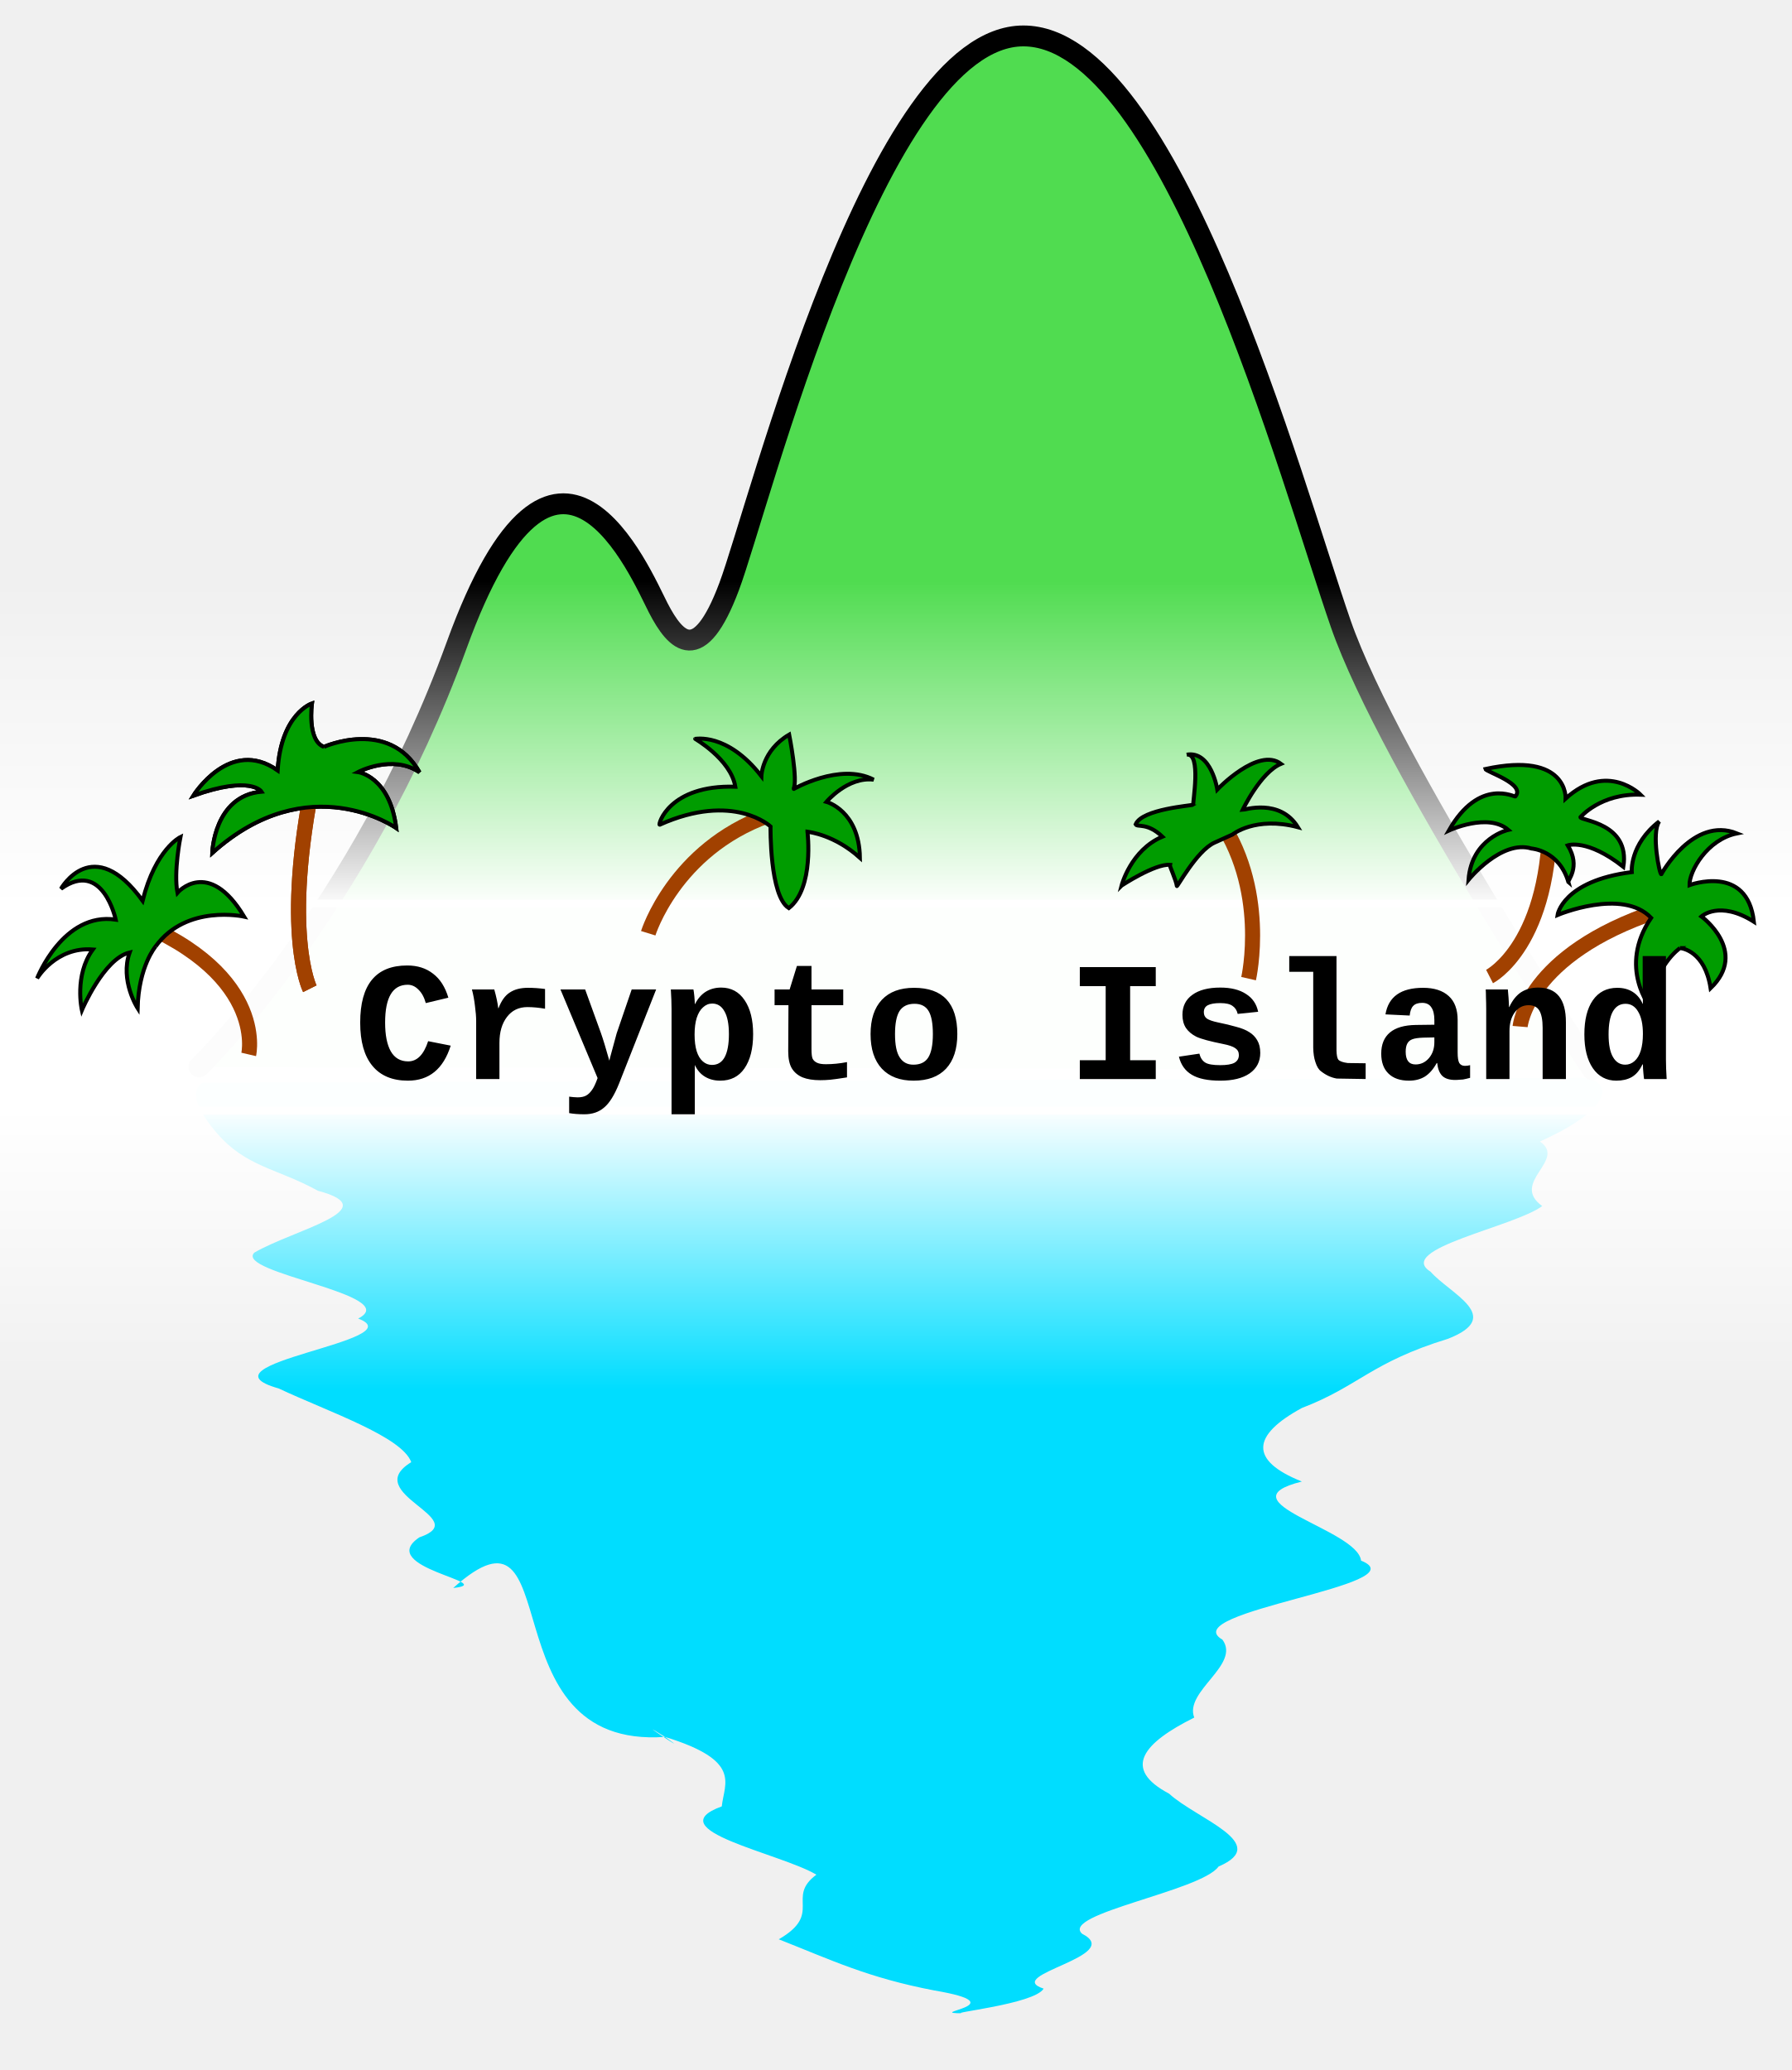
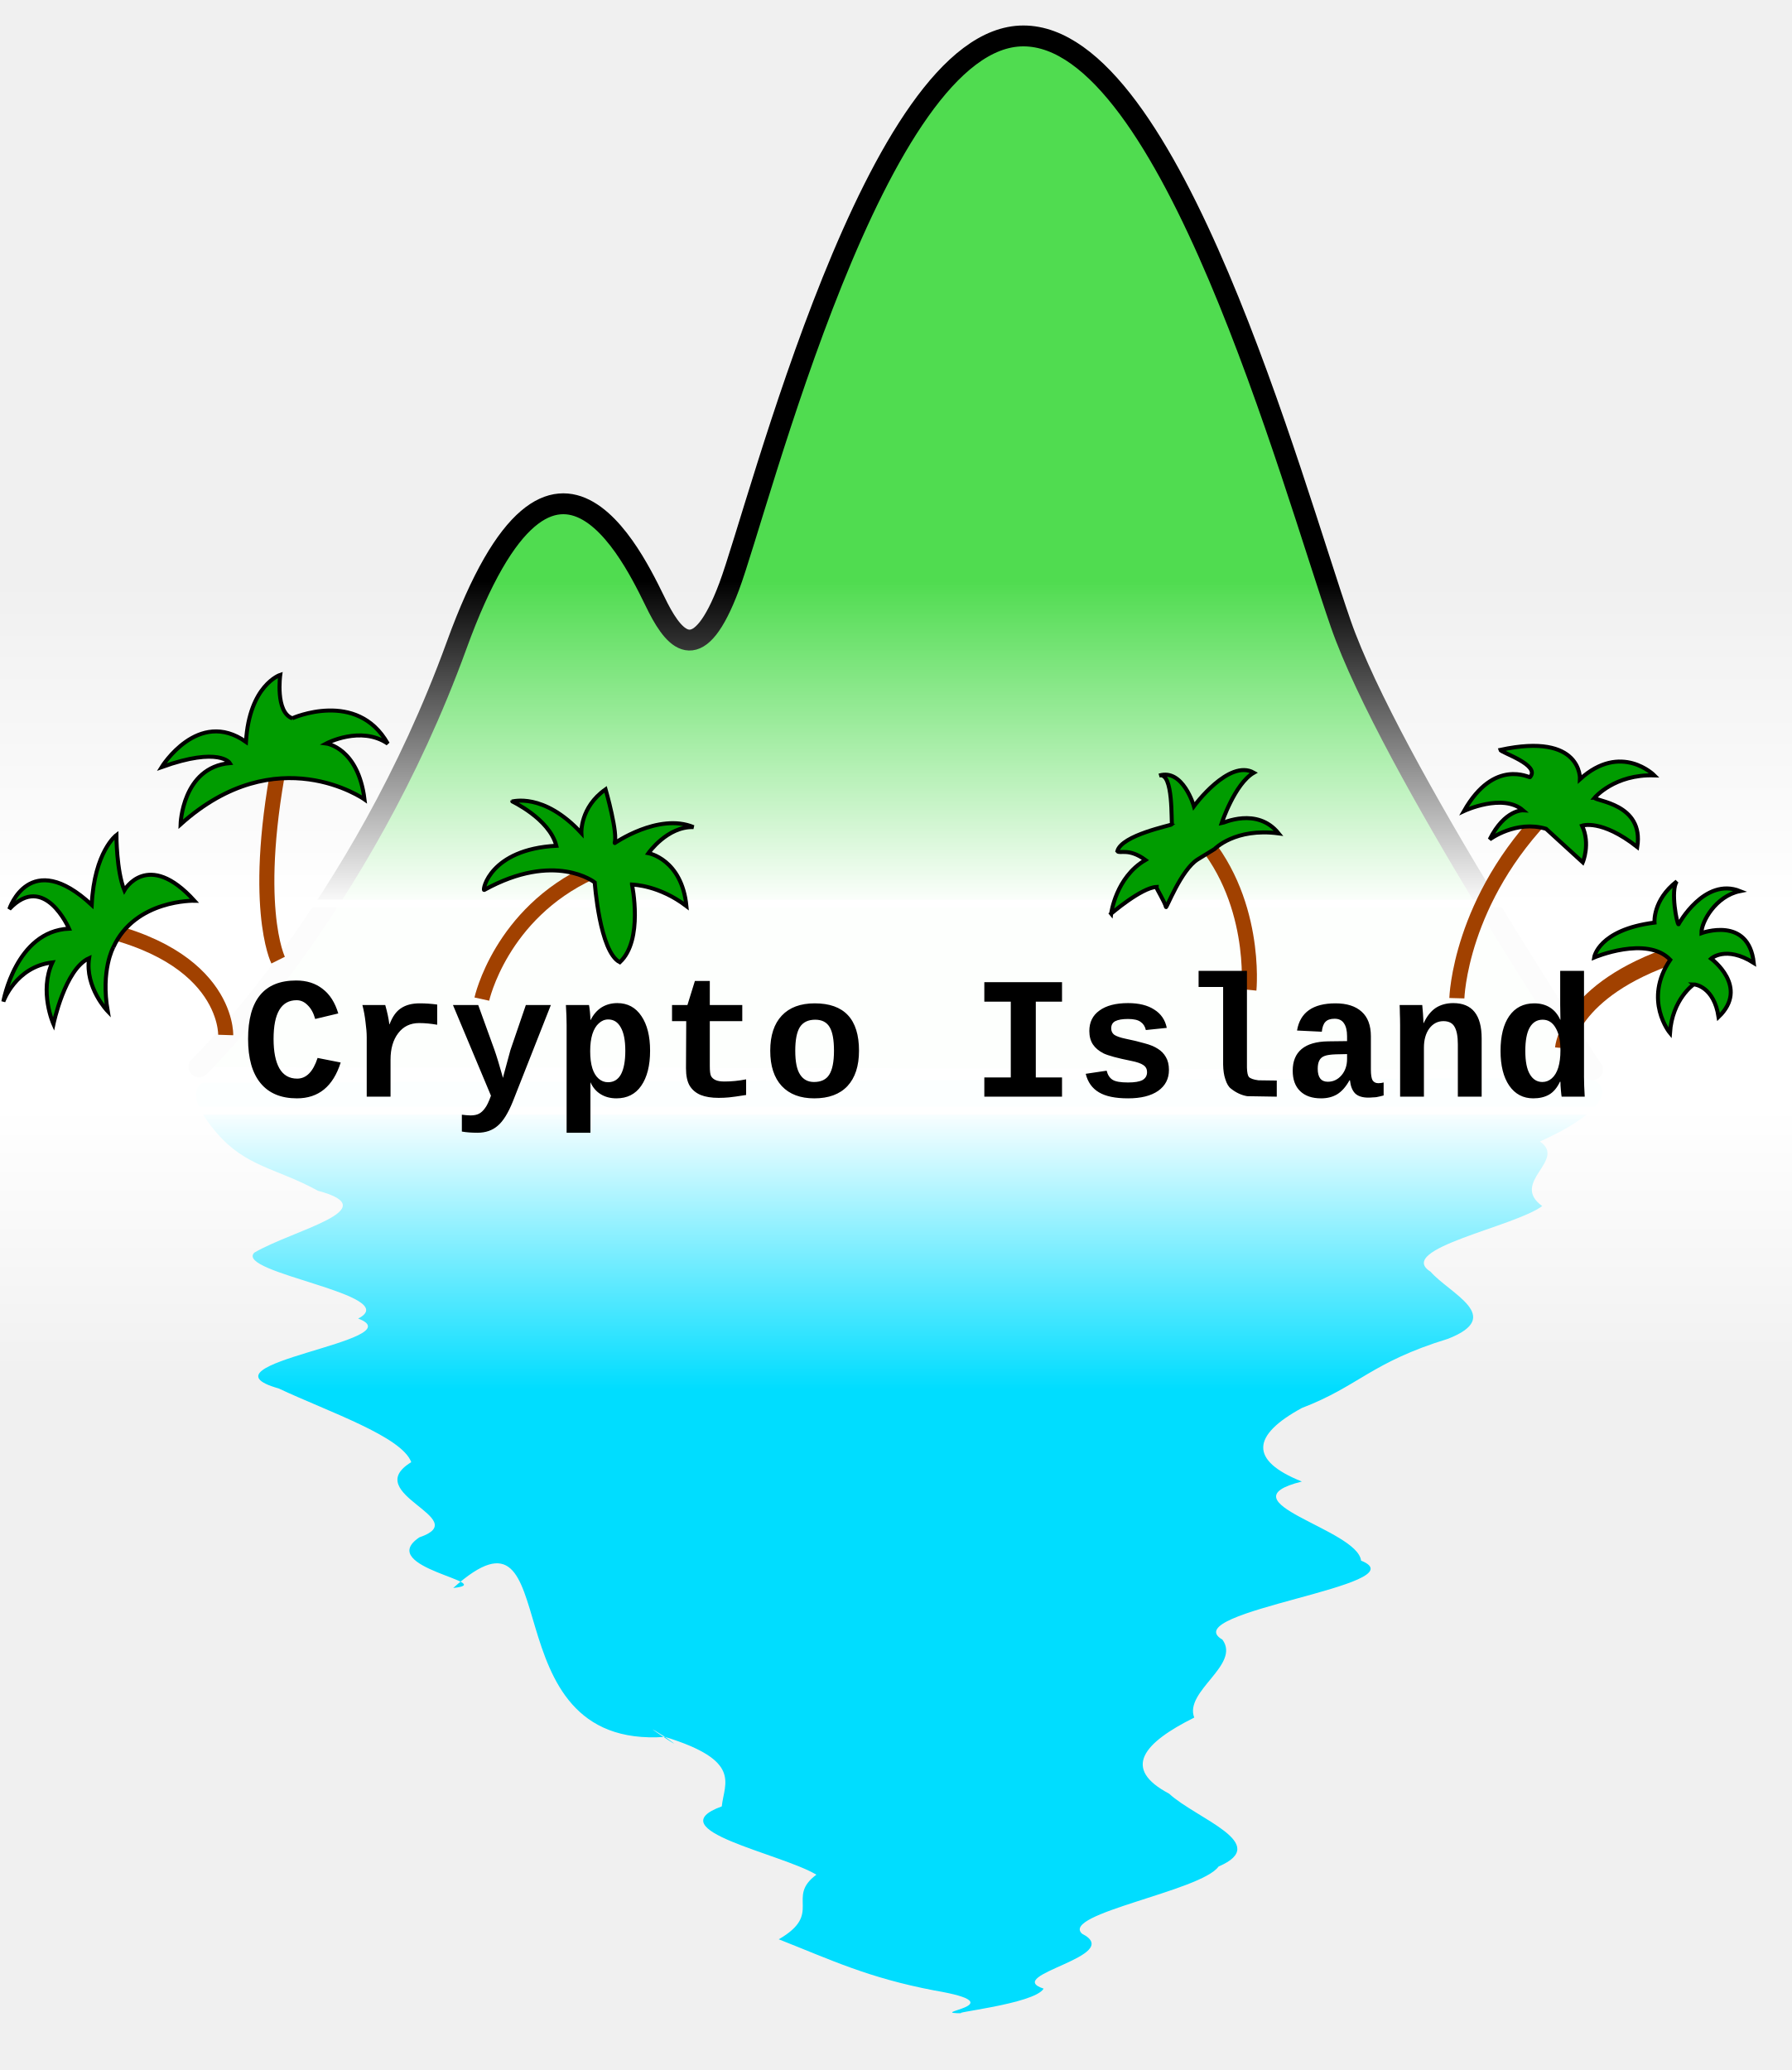
<svg xmlns="http://www.w3.org/2000/svg" xmlns:xlink="http://www.w3.org/1999/xlink" id="svg3722" version="1.1" viewBox="0 0 119.062 137.583" height="520" width="100%" style="enable-background:new">
  <defs id="defs3716">
    <linearGradient id="linearGradient4980">
      <stop style="stop-color:#ffffff;stop-opacity:1;" offset="0" id="stop4976" />
      <stop style="stop-color:#ffffff;stop-opacity:0;" offset="1" id="stop4978" />
    </linearGradient>
    <linearGradient id="linearGradient4829">
      <stop style="stop-color:#ffffff;stop-opacity:1" offset="0" id="stop4821" />
      <stop style="stop-color:#ffffff;stop-opacity:0" offset="1" id="stop4827" />
    </linearGradient>
    <linearGradient id="linearGradient4695">
      <stop id="stop4689" offset="0" style="stop-color:#ffffff;stop-opacity:1" />
      <stop style="stop-color:#ffffff;stop-opacity:0.959" offset="0.25" id="stop4691" />
      <stop id="stop4697" offset="0.405" style="stop-color:#ffffff;stop-opacity:0.19" />
      <stop id="stop4693" offset="1" style="stop-color:#ffffff;stop-opacity:0" />
    </linearGradient>
    <linearGradient id="linearGradient4683">
      <stop style="stop-color:#ffffff;stop-opacity:1" offset="0" id="stop4679" />
      <stop id="stop4685" offset="0.15" style="stop-color:#ffffff;stop-opacity:0.959" />
      <stop style="stop-color:#ffffff;stop-opacity:0" offset="1" id="stop4681" />
    </linearGradient>
    <linearGradient id="linearGradient1589">
      <stop id="stop1585" offset="0" style="stop-color:#ffffff;stop-opacity:1" />
      <stop id="stop1587" offset="1" style="stop-color:#ffffff;stop-opacity:0" />
    </linearGradient>
    <linearGradient id="linearGradient911-7">
      <stop style="stop-color:#00ddff;stop-opacity:1" offset="0" id="stop907" />
      <stop style="stop-color:#00ddff;stop-opacity:0" offset="1" id="stop909" />
    </linearGradient>
    <linearGradient id="linearGradient966">
      <stop id="stop962" offset="0" style="stop-color:#009cff;stop-opacity:1" />
      <stop id="stop964" offset="1" style="stop-color:#009cff;stop-opacity:0" />
    </linearGradient>
    <linearGradient xlink:href="#linearGradient966" id="linearGradient960" x1="105.332" y1="167.657" x2="105.051" y2="115.799" gradientUnits="userSpaceOnUse" />
    <linearGradient xlink:href="#linearGradient966" id="linearGradient986" gradientUnits="userSpaceOnUse" x1="104.963" y1="31.079" x2="105.477" y2="78.038" gradientTransform="matrix(1.366772,0,0,-1,-39.72688,196.1525)" />
    <linearGradient xlink:href="#linearGradient966" id="linearGradient1799" gradientUnits="userSpaceOnUse" gradientTransform="matrix(1.640726,0,0,-1.393421,-68.16271,217.8736)" x1="108.265" y1="31" x2="108.265" y2="77.233" />
    <linearGradient xlink:href="#linearGradient911-7" id="linearGradient913" gradientUnits="userSpaceOnUse" gradientTransform="matrix(1.503783,0,0,-1.283856,-53.55037,195.9426)" x1="106.339" y1="31.412" x2="106.339" y2="78.101" />
    <linearGradient xlink:href="#linearGradient1589" id="linearGradient1577" gradientUnits="userSpaceOnUse" x1="107.258" y1="91.838" x2="107.258" y2="107.553" gradientTransform="translate(0,-185.0388)" />
    <linearGradient xlink:href="#linearGradient1589" id="linearGradient1573" x1="106.883" y1="106.805" x2="107.07" y2="91.65" gradientUnits="userSpaceOnUse" gradientTransform="translate(6.024639,-189.1393)" />
    <linearGradient xlink:href="#linearGradient1589" id="linearGradient1695" gradientUnits="userSpaceOnUse" gradientTransform="matrix(1.048428,0,0,4.701912,-48.70342,-563.6266)" x1="106.883" y1="105.53" x2="106.883" y2="103.842" />
    <linearGradient xlink:href="#linearGradient4683" id="linearGradient1726" gradientUnits="userSpaceOnUse" gradientTransform="matrix(1.048429,0,0,4.604902,-48.70342,-425.1219)" x1="106.883" y1="106.389" x2="106.883" y2="94.898" />
    <linearGradient xlink:href="#linearGradient4695" id="linearGradient4687" gradientUnits="userSpaceOnUse" gradientTransform="matrix(1.048429,0,0,4.604902,-48.70342,-425.1219)" x1="106.883" y1="106.389" x2="106.883" y2="94.898" />
    <linearGradient xlink:href="#linearGradient4829" id="linearGradient4833" x1="62.177" y1="52.882" x2="62.177" y2="37.007" gradientUnits="userSpaceOnUse" />
    <radialGradient xlink:href="#linearGradient4829" id="radialGradient4972" cx="59.531" cy="52.282" fx="59.531" fy="52.282" r="59.531" gradientTransform="matrix(1.413333,6.4270074e-8,-3.5065601e-8,0.7711113,-22.62187,12.16888)" gradientUnits="userSpaceOnUse" />
    <radialGradient xlink:href="#linearGradient4980" id="radialGradient4984" cx="59.531" cy="84.027" fx="59.531" fy="84.027" r="51.594" gradientTransform="matrix(1.985897,1.6038333e-7,-4.2761978e-8,0.529487,-57.23649,22.21434)" gradientUnits="userSpaceOnUse" />
    <linearGradient xlink:href="#linearGradient4980" id="linearGradient5545" x1="34.018" y1="140.518" x2="178.405" y2="140.518" gradientUnits="userSpaceOnUse" gradientTransform="matrix(0.1502618,0,0,3.7093,-65.43658,-458.7228)" />
    <linearGradient xlink:href="#linearGradient4980" id="linearGradient5545-5" x1="34.018" y1="140.518" x2="178.405" y2="140.518" gradientUnits="userSpaceOnUse" gradientTransform="matrix(0.1301047,0,0,3.709299,69.12828,-458.7228)" />
  </defs>
  <g id="layer3" style="display:inline;opacity:1" transform="translate(-46.64083,-23.85)">
    <path id="path4703" d="m 60.128,95.818 c 0,0 -1.493,0.529 0.928,3.346 1.942,2.259 4.001,2.335 6.719,3.832 4.617,1.228 -1.661,2.6 -4.234,4.111 -1.337,1.352 9.978,2.814 6.901,4.381 3.882,1.458 -11.093,3.008 -5.282,4.645 3.31,1.556 8.186,3.19 8.812,4.9 -3.454,2.108 4.218,3.746 0.539,4.997 -3.006,2.02 5.383,3.028 2.25,3.366 7.813,-7.008 2.053,10.752 14.073,9.897 4.517,1.47 -2.209,-1.79 0,0 2.211,1.559 -2.639,-1.662 0,0 5.143,1.582 3.938,3.059 3.774,4.619 -4.31,1.571 3.869,3.103 6.289,4.539 -2.059,1.522 0.478,2.57 -2.501,4.295 3.516,1.387 5.913,2.552 10.336,3.4 5.688,0.964 -0.888,1.517 1.919,1.517 -1.256,0 4.742,-0.596 5.346,-1.638 -2.785,-0.91 5.471,-2.16 2.555,-3.65 -1.462,-1.322 7.919,-2.834 9.071,-4.466 3.567,-1.529 -1.462,-3.163 -3.29,-4.845 -3.139,-1.656 -1.731,-3.36 1.675,-5.055 -0.688,-1.755 3.101,-3.501 1.873,-5.179 -3.225,-1.863 13.232,-3.641 9.212,-5.253 -0.231,-2.095 -9.342,-3.907 -3.934,-5.257 -3.514,-1.403 -3.331,-3.075 7.5e-4,-4.888 3.819,-1.464 4.571,-3.019 9.717,-4.601 3.783,-1.482 0.122,-2.986 -1.163,-4.457 -2.4,-1.508 5.568,-2.982 7.418,-4.363 -2.173,-1.583 1.66,-3.043 -0.15,-4.291 5.651,-2.559 4.381,-4.224 2.75,-4.224" style="display:inline;opacity:1;fill:#00ddff;fill-opacity:1;stroke:none;stroke-width:1.34;stroke-linecap:round;stroke-linejoin:miter;stroke-miterlimit:4;stroke-dasharray:none;stroke-dashoffset:0;stroke-opacity:1" />
    <path id="path4705" d="m 59.87,94.758 c 0,0 10.716,-10.387 17.122,-28.033 6.608,-18.205 12.221,-4.741 13.398,-2.465 1.177,2.276 2.716,3.888 4.707,-1.422 1.992,-5.31 9.777,-36.6 19.553,-36.6 9.777,0 17.833,29.678 21.092,39.065 3.259,9.387 16.732,29.648 16.732,29.648" style="display:inline;opacity:1;fill:#50dc50;fill-opacity:1;stroke:#000000;stroke-width:1.387;stroke-linecap:round;stroke-linejoin:miter;stroke-miterlimit:4;stroke-dasharray:none;stroke-dashoffset:0;stroke-opacity:1;enable-background:new" />
  </g>
  <g id="layer2" style="display:inline">
    <rect style="fill:url(#linearGradient5545);fill-opacity:1;stroke-width:0.747;stroke-linecap:round;stroke-miterlimit:4;stroke-dasharray:none;stroke-dashoffset:0" id="rect5537" width="21.696" height="415" x="-60.325" y="-145" transform="rotate(-90)" />
    <rect style="fill:#ffffff;fill-opacity:0.988;stroke-width:2.169;stroke-linecap:round;stroke-miterlimit:4;stroke-dasharray:none;stroke-dashoffset:0" id="rect5640" width="415" height="14.288" x="-145" y="59.796" />
  </g>
  <g id="layer4" style="display:inline">
    <rect style="display:inline;fill:url(#linearGradient5545-5);fill-opacity:1;stroke-width:0.695;stroke-linecap:round;stroke-miterlimit:4;stroke-dasharray:none;stroke-dashoffset:0;enable-background:new" id="rect5537-9" width="18.785" height="415" x="73.554" y="-145" transform="matrix(0,1,1,0,0,0)" />
  </g>
  <g id="layer5" style="display:inline;opacity:1" transform="translate(-46.64083,-23.85)">
    <g id="g4657" transform="translate(0.5291648)">
-       <path id="path4653" d="m 62.64,93.932 c 0,0 1.323,-5.689 -8.599,-9.26" style="display:inline;fill:none;stroke:#a14100;stroke-width:1;stroke-linecap:butt;stroke-linejoin:miter;stroke-miterlimit:4;stroke-dasharray:none;stroke-opacity:1;enable-background:new" />
-       <path id="path4657" d="m 89.191,85.878 c 0,0 1.72,-5.556 7.938,-7.805" style="display:inline;fill:none;stroke:#a14100;stroke-width:1;stroke-linecap:butt;stroke-linejoin:miter;stroke-miterlimit:4;stroke-dasharray:none;stroke-opacity:1;enable-background:new" />
-       <path id="path4661" d="m 145.104,88.755 c 0,0 4.14,-2.118 4.007,-11.114" style="display:inline;fill:none;stroke:#a14100;stroke-width:1;stroke-linecap:butt;stroke-linejoin:miter;stroke-miterlimit:4;stroke-dasharray:none;stroke-opacity:1;enable-background:new" />
-       <path id="path4663" d="m 147.135,92.08 c 0,0 0.397,-4.763 9.128,-7.673" style="display:inline;fill:none;stroke:#a14100;stroke-width:1;stroke-linecap:butt;stroke-linejoin:miter;stroke-miterlimit:4;stroke-dasharray:none;stroke-opacity:1;enable-background:new" />
-       <path id="path4659" d="m 129.09,88.895 c 0,0 1.389,-6.052 -2.183,-10.914" style="display:inline;fill:none;stroke:#a14100;stroke-width:1;stroke-linecap:butt;stroke-linejoin:miter;stroke-miterlimit:4;stroke-dasharray:none;stroke-opacity:1;enable-background:new" />
-       <path id="path4675" d="m 56.448,86.76 c 0,0 -1.124,1.323 -1.191,4.101 0,0 -1.191,-1.852 -0.529,-3.704 -1.72,0.397 -3.175,3.836 -3.175,3.836 0,0 -0.529,-2.315 0.728,-4.035 -2.447,-0.198 -3.704,1.918 -3.704,1.918 0,0 1.72,-4.432 5.226,-3.903 0,0 -0.86,-4.035 -3.638,-2.051 0,0 2.117,-3.77 5.424,0.794 0.86,-3.44 2.514,-4.233 2.514,-4.233 0,0 -0.463,2.315 -0.198,3.704 0,0 2.051,-2.381 4.432,1.587 0,0 -3.836,-0.86 -5.887,1.984" style="display:inline;opacity:1;fill:#009c00;fill-opacity:1;stroke:#000000;stroke-width:0.265px;stroke-linecap:butt;stroke-linejoin:miter;stroke-opacity:1" />
-       <g transform="translate(2.870569,2.116667)" id="g1555">
-         <path transform="translate(2.7083334e-7,1.1458333e-6)" style="display:inline;fill:none;stroke:#a14100;stroke-width:1;stroke-linecap:butt;stroke-linejoin:miter;stroke-miterlimit:4;stroke-dasharray:none;stroke-opacity:1" d="m 63.831,87.45 c 0,0 -1.852,-3.704 0.265,-14.023" id="path4655" />
-         <path style="display:inline;opacity:1;vector-effect:none;fill:#009c00;fill-opacity:1;stroke:#000000;stroke-width:0.265px;stroke-linecap:butt;stroke-linejoin:miter;stroke-miterlimit:4;stroke-dasharray:none;stroke-dashoffset:0;stroke-opacity:1" d="M 64.77,71.375 C 63.629,70.96 63.972,68.488 63.972,68.488 c 0,0 -2.053,0.677 -2.278,4.454 -3.183,-2.251 -5.603,1.675 -5.603,1.675 3.845,-1.377 4.531,-0.265 4.531,-0.265 -3.168,0.284 -3.275,4.073 -3.275,4.073 6.411,-5.763 12.225,-1.658 12.225,-1.658 -0.425,-3.437 -2.54,-3.717 -2.54,-3.717 0,0 2.286,-1.214 4.086,0.01 -2.038,-3.621 -6.349,-1.686 -6.349,-1.686 z" id="path900" />
+       <g id="g1196" transform="rotate(-11.22476,55.30907,101.0638)">
+         <path style="display:inline;fill:none;stroke:#a14100;stroke-width:1;stroke-linecap:butt;stroke-linejoin:miter;stroke-miterlimit:4;stroke-dasharray:none;stroke-opacity:1;enable-background:new" d="m 62.64,93.932 c 0,0 1.323,-5.689 -8.599,-9.26" id="path4653" />
+         <path style="display:inline;opacity:1;fill:#009c00;fill-opacity:1;stroke:#000000;stroke-width:0.265px;stroke-linecap:butt;stroke-linejoin:miter;stroke-opacity:1" d="m 56.448,86.76 c 0,0 -1.124,1.323 -1.191,4.101 0,0 -1.191,-1.852 -0.529,-3.704 -1.72,0.397 -3.175,3.836 -3.175,3.836 0,0 -0.529,-2.315 0.728,-4.035 -2.447,-0.198 -3.704,1.918 -3.704,1.918 0,0 1.72,-4.432 5.226,-3.903 0,0 -0.86,-4.035 -3.638,-2.051 0,0 2.117,-3.77 5.424,0.794 0.86,-3.44 2.514,-4.233 2.514,-4.233 0,0 -0.463,2.315 -0.198,3.704 0,0 2.051,-2.381 4.432,1.587 0,0 -3.836,-0.86 -5.887,1.984" id="path4675" />
      </g>
-       <path id="path930" d="m 99.774,79.131 c 0.14,0.023 1.801,0.21 3.485,1.731 -0.047,-3.134 -2.222,-3.718 -2.222,-3.718 0,0 1.403,-1.684 3.134,-1.473 -2.245,-1.169 -5.379,0.655 -5.332,0.631 0.327,-0.538 -0.281,-3.625 -0.281,-3.625 -1.801,1.052 -1.847,2.76 -1.847,2.76 -2.292,-2.947 -4.42,-2.456 -4.397,-2.479 -0.094,-0.047 2.362,1.333 2.666,3.181 -4.42,-0.14 -5.145,2.526 -5.028,2.526 4.911,-2.198 7.367,0.117 7.367,0.117 0,0 -0.07,4.63 1.216,5.426 1.707,-1.333 1.239,-5.075 1.239,-5.075 z" style="opacity:1;vector-effect:none;fill:#009c00;fill-opacity:1;stroke:#000000;stroke-width:0.265px;stroke-linecap:butt;stroke-linejoin:miter;stroke-miterlimit:4;stroke-dasharray:none;stroke-dashoffset:0;stroke-opacity:1" />
-       <path id="path942" d="m 120.649,82.71 c 0,0 2.198,-1.45 3.204,-1.38 -0.023,0.07 0.421,1.029 0.468,1.403 -0.023,0.187 1.31,-2.339 2.502,-2.876 l 1.193,-0.538 c 0,0 1.52,-1.239 4.35,-0.491 -1.193,-1.941 -3.578,-1.146 -3.672,-1.146 0,0 1.193,-2.502 2.549,-3.064 -1.52,-1.146 -4.233,1.707 -4.233,1.707 0,0 -0.398,-2.596 -2.035,-2.315 1.006,-0.164 0.374,3.274 0.444,3.321 -0.093,0.07 -3.414,0.281 -3.835,1.31 0.117,0.21 0.772,-0.14 1.777,0.819 -2.105,0.889 -2.713,3.251 -2.713,3.251 z" style="opacity:1;vector-effect:none;fill:#009c00;fill-opacity:1;stroke:#000000;stroke-width:0.265px;stroke-linecap:butt;stroke-linejoin:miter;stroke-miterlimit:4;stroke-dasharray:none;stroke-dashoffset:0;stroke-opacity:1" />
-       <path id="path954" d="m 157.76,86.866 c 0,0 -1.754,1.193 -1.941,3.976 0,0 -2.222,-2.689 0.023,-5.987 -1.918,-2.011 -6.221,-0.187 -6.221,-0.187 0,0 0.327,-2.268 4.934,-2.853 0,0 -0.164,-1.824 1.824,-3.368 -0.538,0.748 0.023,3.555 0.14,3.508 0,0 2.105,-3.882 5.028,-2.713 -1.988,0.398 -3.176,2.521 -3.157,3.438 0,0 3.855,-1.447 4.28,2.432 -2.292,-1.45 -3.485,-0.351 -3.485,-0.351 0,0 3.157,2.315 0.608,4.771 -0.374,-2.456 -1.894,-2.666 -2.035,-2.666 z" style="opacity:1;vector-effect:none;fill:#009c00;fill-opacity:1;stroke:#000000;stroke-width:0.265px;stroke-linecap:butt;stroke-linejoin:miter;stroke-miterlimit:4;stroke-dasharray:none;stroke-dashoffset:0;stroke-opacity:1" />
-       <path id="path960" d="m 151.142,78.166 c 0,0 1.333,-1.59 3.999,-1.497 0,0 -2.222,-2.245 -4.981,0.257 0,0 0.164,-3.157 -5.332,-1.964 0.047,0.187 2.713,1.006 1.988,1.824 -0.023,0.07 -2.385,-1.31 -4.42,2.268 0,0 2.596,-1.216 3.952,-0.047 0,0 -2.432,0.538 -2.643,3.321 0,0 2.175,-2.689 4.186,-2.081 0,0 1.847,0.117 2.456,2.245 -0.117,-0.094 0.865,-0.982 -0.047,-2.456 0,0 1.286,-0.468 3.695,1.427 0.468,-2.923 -2.853,-3.064 -2.853,-3.297 z" style="opacity:1;vector-effect:none;fill:#009c00;fill-opacity:1;stroke:#000000;stroke-width:0.265px;stroke-linecap:butt;stroke-linejoin:miter;stroke-miterlimit:4;stroke-dasharray:none;stroke-dashoffset:0;stroke-opacity:1" />
-       <g transform="translate(2.870569,2.116667)" id="g1561">
-         <path id="path1557" d="m 63.831,87.45 c 0,0 -1.852,-3.704 0.265,-14.023" style="display:inline;fill:none;stroke:#a14100;stroke-width:1;stroke-linecap:butt;stroke-linejoin:miter;stroke-miterlimit:4;stroke-dasharray:none;stroke-opacity:1" transform="translate(2.7083334e-7,1.1458333e-6)" />
-         <path id="path1559" d="M 64.77,71.375 C 63.629,70.96 63.972,68.488 63.972,68.488 c 0,0 -2.053,0.677 -2.278,4.454 -3.183,-2.251 -5.603,1.675 -5.603,1.675 3.845,-1.377 4.531,-0.265 4.531,-0.265 -3.168,0.284 -3.275,4.073 -3.275,4.073 6.411,-5.763 12.225,-1.658 12.225,-1.658 -0.425,-3.437 -2.54,-3.717 -2.54,-3.717 0,0 2.286,-1.214 4.086,0.01 -2.038,-3.621 -6.349,-1.686 -6.349,-1.686 z" style="display:inline;opacity:1;vector-effect:none;fill:#009c00;fill-opacity:1;stroke:#000000;stroke-width:0.265px;stroke-linecap:butt;stroke-linejoin:miter;stroke-miterlimit:4;stroke-dasharray:none;stroke-dashoffset:0;stroke-opacity:1" />
+       <g id="g1200" transform="rotate(-4.823364,82.23988,225.603)">
+         <path style="display:inline;fill:none;stroke:#a14100;stroke-width:1;stroke-linecap:butt;stroke-linejoin:miter;stroke-miterlimit:4;stroke-dasharray:none;stroke-opacity:1;enable-background:new" d="m 89.528,90.389 c 0,0 1.72,-5.556 7.938,-7.805" id="path4657" />
+         <path style="opacity:1;vector-effect:none;fill:#009c00;fill-opacity:1;stroke:#000000;stroke-width:0.265px;stroke-linecap:butt;stroke-linejoin:miter;stroke-miterlimit:4;stroke-dasharray:none;stroke-dashoffset:0;stroke-opacity:1" d="m 100.112,83.642 c 0.14,0.023 1.801,0.21 3.485,1.731 -0.047,-3.134 -2.222,-3.718 -2.222,-3.718 0,0 1.403,-1.684 3.134,-1.473 -2.245,-1.169 -5.379,0.655 -5.332,0.631 0.327,-0.538 -0.281,-3.625 -0.281,-3.625 -1.801,1.052 -1.847,2.76 -1.847,2.76 -2.292,-2.947 -4.42,-2.456 -4.397,-2.479 -0.094,-0.047 2.362,1.333 2.666,3.181 -4.42,-0.14 -5.145,2.526 -5.028,2.526 4.911,-2.198 7.367,0.117 7.367,0.117 0,0 -0.07,4.63 1.216,5.426 1.707,-1.333 1.239,-5.075 1.239,-5.075 z" id="path930" />
+       </g>
+       <path id="path4659" d="m 129.112,89.642 c 0,0 0.611,-6.18 -3.549,-10.549" style="display:inline;fill:none;stroke:#a14100;stroke-width:1;stroke-linecap:butt;stroke-linejoin:miter;stroke-miterlimit:4;stroke-dasharray:none;stroke-opacity:1;enable-background:new" />
+       <path id="path942" d="m 119.955,84.576 c 0,0 1.997,-1.717 3.003,-1.775 -0.014,0.073 0.548,0.967 0.642,1.333 5.1e-4,0.189 1.003,-2.486 2.118,-3.17 l 1.115,-0.685 c 0,0 1.351,-1.422 4.252,-1.038 -1.429,-1.774 -3.695,-0.683 -3.787,-0.671 0,0 0.866,-2.633 2.14,-3.362 -1.653,-0.944 -3.982,2.23 -3.982,2.23 0,0 -0.723,-2.525 -2.312,-2.039 0.977,-0.29 0.786,3.2 0.862,3.238 -0.084,0.081 -3.351,0.711 -3.638,1.785 0.143,0.194 0.748,-0.237 1.867,0.587 -1.975,1.148 -2.279,3.568 -2.279,3.568 z" style="opacity:1;vector-effect:none;fill:#009c00;fill-opacity:1;stroke:#000000;stroke-width:0.265px;stroke-linecap:butt;stroke-linejoin:miter;stroke-miterlimit:4;stroke-dasharray:none;stroke-dashoffset:0;stroke-opacity:1" />
+       <path id="path4663" d="m 150.032,93.516 c 0,0 0.323,-3.872 7.421,-6.238" style="display:inline;opacity:1;vector-effect:none;fill:none;fill-opacity:1;stroke:#a14100;stroke-width:1.155;stroke-linecap:butt;stroke-linejoin:miter;stroke-miterlimit:4;stroke-dasharray:none;stroke-dashoffset:0;stroke-opacity:1;enable-background:new" />
+       <path id="path954" d="m 158.671,89.277 c 0,0 -1.426,0.97 -1.578,3.232 0,0 -1.806,-2.187 0.019,-4.867 -1.559,-1.635 -5.058,-0.152 -5.058,-0.152 0,0 0.266,-1.844 4.012,-2.32 0,0 -0.133,-1.483 1.483,-2.738 -0.437,0.608 0.019,2.89 0.114,2.852 0,0 1.711,-3.156 4.088,-2.206 -1.616,0.323 -2.582,2.05 -2.567,2.795 0,0 3.134,-1.176 3.479,1.977 -1.863,-1.179 -2.833,-0.285 -2.833,-0.285 0,0 2.567,1.882 0.494,3.879 -0.304,-1.996 -1.54,-2.168 -1.654,-2.168 z" style="opacity:1;vector-effect:none;fill:#009c00;fill-opacity:1;stroke:#000000;stroke-width:0.265;stroke-linecap:butt;stroke-linejoin:miter;stroke-miterlimit:4;stroke-dasharray:none;stroke-dashoffset:0;stroke-opacity:1" />
+       <path id="path4661" d="m 142.931,90.196 c 0,0 0.181,-6.554 6.181,-12.554" style="display:inline;opacity:1;vector-effect:none;fill:none;fill-opacity:1;stroke:#a14100;stroke-width:1;stroke-linecap:butt;stroke-linejoin:miter;stroke-miterlimit:4;stroke-dasharray:none;stroke-dashoffset:0;stroke-opacity:1;enable-background:new" />
+       <path id="path960" d="m 152.087,76.872 c 0,0 1.323,-1.578 3.969,-1.486 0,0 -2.205,-2.228 -4.944,0.255 0,0 0.162,-3.134 -5.292,-1.95 0.046,0.186 2.693,0.998 1.973,1.811 -0.023,0.07 -2.368,-1.3 -4.387,2.252 0,0 2.577,-1.207 3.923,-0.046 0,0 -1.216,-0.066 -2.216,1.934 0,0 1.752,-1.307 3.748,-0.704 l 2.437,2.228 c 0,0 0.523,-1.226 -0.046,-2.437 0,0 1.277,-0.464 3.668,1.416 0.464,-2.902 -2.832,-3.041 -2.832,-3.273 z" style="opacity:1;vector-effect:none;fill:#009c00;fill-opacity:1;stroke:#000000;stroke-width:0.265;stroke-linecap:butt;stroke-linejoin:miter;stroke-miterlimit:4;stroke-dasharray:none;stroke-dashoffset:0;stroke-opacity:1" />
+       <g transform="translate(3.145343,14.04336)" id="g1561">
+         <path id="path1557" d="m 61.45,73.623 c 0,0 -1.852,-3.704 0.265,-14.023" style="display:inline;fill:none;stroke:#a14100;stroke-width:1;stroke-linecap:butt;stroke-linejoin:miter;stroke-miterlimit:4;stroke-dasharray:none;stroke-opacity:1" />
+         <path id="path1559" d="m 62.389,57.548 c -1.141,-0.414 -0.798,-2.887 -0.798,-2.887 0,0 -2.053,0.677 -2.278,4.454 -3.183,-2.251 -5.603,1.675 -5.603,1.675 3.845,-1.377 4.531,-0.265 4.531,-0.265 -3.168,0.284 -3.275,4.073 -3.275,4.073 6.411,-5.763 12.225,-1.658 12.225,-1.658 -0.425,-3.437 -2.54,-3.717 -2.54,-3.717 0,0 2.286,-1.214 4.086,0.01 -2.038,-3.621 -6.349,-1.686 -6.349,-1.686 z" style="display:inline;opacity:1;vector-effect:none;fill:#009c00;fill-opacity:1;stroke:#000000;stroke-width:0.265px;stroke-linecap:butt;stroke-linejoin:miter;stroke-miterlimit:4;stroke-dasharray:none;stroke-dashoffset:0;stroke-opacity:1" />
      </g>
    </g>
  </g>
  <g id="layer9" transform="translate(0,6.65)" style="display:none">
    <text xml:space="preserve" style="font-style:normal;font-weight:normal;font-size:4.233px;line-height:1.25;font-family:sans-serif;letter-spacing:0px;word-spacing:0px;display:inline;vector-effect:none;fill:#0099ff;fill-opacity:1;stroke:none;stroke-width:0.587;stroke-linecap:butt;stroke-linejoin:miter;stroke-miterlimit:4;stroke-dasharray:none;stroke-dashoffset:0;stroke-opacity:1" x="58.409" y="120.647" id="text889">
      <tspan id="tspan887" x="58.409" y="120.647" style="font-style:normal;font-variant:normal;font-weight:bold;font-stretch:normal;font-size:4.233px;font-family:'Courier New', monospace;-inkscape-font-specification:'DejaVu Sans Mono Bold';vector-effect:none;fill:#0099ff;fill-opacity:1;stroke:none;stroke-width:0.587;stroke-linecap:butt;stroke-linejoin:miter;stroke-miterlimit:4;stroke-dasharray:none;stroke-dashoffset:0;stroke-opacity:1">nix</tspan>
    </text>
    <text id="text893" y="110.37" x="52.594" style="font-style:normal;font-weight:normal;font-size:4.233px;line-height:1.25;font-family:sans-serif;letter-spacing:0px;word-spacing:0px;display:inline;vector-effect:none;fill:#0099ff;fill-opacity:1;stroke:none;stroke-width:0.587;stroke-linecap:butt;stroke-linejoin:miter;stroke-miterlimit:4;stroke-dasharray:none;stroke-dashoffset:0;stroke-opacity:1" xml:space="preserve">
      <tspan style="font-style:normal;font-variant:normal;font-weight:bold;font-stretch:normal;font-size:4.233px;font-family:'Courier New', monospace;-inkscape-font-specification:'DejaVu Sans Mono Bold';vector-effect:none;fill:#0099ff;fill-opacity:1;stroke:none;stroke-width:0.587;stroke-linecap:butt;stroke-linejoin:miter;stroke-miterlimit:4;stroke-dasharray:none;stroke-dashoffset:0;stroke-opacity:1" y="110.37" x="52.594" id="tspan891">haskell</tspan>
    </text>
    <text xml:space="preserve" style="font-style:normal;font-weight:normal;font-size:4.233px;line-height:1.25;font-family:sans-serif;letter-spacing:0px;word-spacing:0px;display:inline;vector-effect:none;fill:#0099ff;fill-opacity:1;stroke:none;stroke-width:0.587;stroke-linecap:butt;stroke-linejoin:miter;stroke-miterlimit:4;stroke-dasharray:none;stroke-dashoffset:0;stroke-opacity:1" x="58.646" y="75.419" id="text897">
      <tspan id="tspan895" x="58.646" y="75.419" style="font-style:normal;font-variant:normal;font-weight:bold;font-stretch:normal;font-size:4.233px;font-family:'Courier New', monospace;-inkscape-font-specification:'DejaVu Sans Mono Bold';vector-effect:none;fill:#0099ff;fill-opacity:1;stroke:none;stroke-width:0.587;stroke-linecap:butt;stroke-linejoin:miter;stroke-miterlimit:4;stroke-dasharray:none;stroke-dashoffset:0;stroke-opacity:1">blockchain</tspan>
    </text>
    <text id="text905" y="76.84" x="43.033" style="font-style:normal;font-weight:normal;font-size:4.233px;line-height:1.25;font-family:sans-serif;letter-spacing:0px;word-spacing:0px;display:inline;vector-effect:none;fill:#0099ff;fill-opacity:1;stroke:none;stroke-width:0.587;stroke-linecap:butt;stroke-linejoin:miter;stroke-miterlimit:4;stroke-dasharray:none;stroke-dashoffset:0;stroke-opacity:1" xml:space="preserve">
      <tspan style="font-style:normal;font-variant:normal;font-weight:bold;font-stretch:normal;font-size:4.233px;font-family:'Courier New', monospace;-inkscape-font-specification:'DejaVu Sans Mono Bold';vector-effect:none;fill:#0099ff;fill-opacity:1;stroke:none;stroke-width:0.587;stroke-linecap:butt;stroke-linejoin:miter;stroke-miterlimit:4;stroke-dasharray:none;stroke-dashoffset:0;stroke-opacity:1" y="76.84" x="43.033" id="tspan903">dao</tspan>
    </text>
  </g>
  <a href="/about.html" id="a76" transform="translate(-1.223941,9.45)" style="display:none">
    <g id="layer10">
      <g id="g4555" transform="matrix(0.1291831,0,0,0.1291831,86.02497,67.0031)">
        <path id="path4520" d="m 22.112,151.146 c 0,0 20.494,17.258 42.067,21.573 21.573,4.315 41.528,2.697 50.157,-0.539 8.629,-3.236 13.213,-5.933 13.213,-5.933 0,0 -61.752,3.775 -105.437,-15.101 z" style="opacity:1;vector-effect:none;fill:#987033;fill-opacity:1;stroke:#000000;stroke-width:0.999;stroke-linecap:butt;stroke-linejoin:miter;stroke-miterlimit:4;stroke-dasharray:none;stroke-dashoffset:0;stroke-opacity:1" />
        <path id="path4526" d="M 22.112,151.146 60.943,27.103 c 0,0 -18.606,98.426 -0.539,118.65 -29.932,-3.506 -38.292,5.393 -38.292,5.393 z" style="fill:#ffffff;fill-opacity:1;stroke:#000000;stroke-width:1px;stroke-linecap:butt;stroke-linejoin:miter;stroke-opacity:1" />
        <path id="path4528" d="M 60.404,145.753 115.954,150.877 60.943,27.103 Z" style="fill:#ffffff;fill-opacity:1;stroke:#000000;stroke-width:1px;stroke-linecap:butt;stroke-linejoin:miter;stroke-opacity:1" />
        <path id="path4547" d="m 127.549,166.247 0.809,-7.281 c -29.123,-9.708 -106.246,-7.82 -106.246,-7.82 0,0 40.584,19.281 105.437,15.101 z" style="fill:#f6b657;fill-opacity:1;stroke:#000000;stroke-width:1px;stroke-linecap:butt;stroke-linejoin:miter;stroke-opacity:1" />
        <path id="path4524" d="M 60.943,158.494 V 27.103" style="fill:none;stroke:#000000;stroke-width:1px;stroke-linecap:butt;stroke-linejoin:miter;stroke-opacity:1" />
      </g>
    </g>
  </a>
  <g id="layer7" style="display:none" transform="translate(-46.64083,-23.85)">
    <text id="text3819" y="99.182" x="57.258" style="font-style:normal;font-weight:normal;font-size:6.509px;line-height:1.25;font-family:sans-serif;letter-spacing:0px;word-spacing:0px;vector-effect:none;fill:#000000;fill-opacity:1;stroke:none;stroke-width:0.7;stroke-linecap:butt;stroke-linejoin:miter;stroke-miterlimit:4;stroke-dasharray:none;stroke-dashoffset:0;stroke-opacity:1" xml:space="preserve">
      <tspan style="font-style:normal;font-variant:normal;font-weight:bold;font-stretch:normal;font-size:6.509px;font-family:'Courier New', monospace;-inkscape-font-specification:'DejaVu Sans Mono Bold';vector-effect:none;fill:#000000;fill-opacity:1;stroke:none;stroke-width:0.7;stroke-linecap:butt;stroke-linejoin:miter;stroke-miterlimit:4;stroke-dasharray:none;stroke-dashoffset:0;stroke-opacity:1" y="99.182" x="57.258" id="tspan3817">Maps</tspan>
    </text>
    <text xml:space="preserve" style="font-style:normal;font-weight:normal;font-size:6.509px;line-height:1.25;font-family:sans-serif;letter-spacing:0px;word-spacing:0px;vector-effect:none;fill:#000000;fill-opacity:1;stroke:none;stroke-width:0.7;stroke-linecap:butt;stroke-linejoin:miter;stroke-miterlimit:4;stroke-dasharray:none;stroke-dashoffset:0;stroke-opacity:1" x="76.904" y="99.813" id="text3823">
      <tspan id="tspan3821" x="76.904" y="99.813" style="font-style:normal;font-variant:normal;font-weight:bold;font-stretch:normal;font-size:6.509px;font-family:'Courier New', monospace;-inkscape-font-specification:'DejaVu Sans Mono Bold';vector-effect:none;fill:#000000;fill-opacity:1;stroke:none;stroke-width:0.7;stroke-linecap:butt;stroke-linejoin:miter;stroke-miterlimit:4;stroke-dasharray:none;stroke-dashoffset:0;stroke-opacity:1">Latest</tspan>
    </text>
    <text id="text3827" y="99.913" x="105.618" style="font-style:normal;font-weight:normal;font-size:6.509px;line-height:1.25;font-family:sans-serif;letter-spacing:0px;word-spacing:0px;vector-effect:none;fill:#000000;fill-opacity:1;stroke:none;stroke-width:0.7;stroke-linecap:butt;stroke-linejoin:miter;stroke-miterlimit:4;stroke-dasharray:none;stroke-dashoffset:0;stroke-opacity:1" xml:space="preserve">
      <tspan style="font-style:normal;font-variant:normal;font-weight:bold;font-stretch:normal;font-size:6.509px;font-family:'Courier New', monospace;-inkscape-font-specification:'DejaVu Sans Mono Bold';vector-effect:none;fill:#000000;fill-opacity:1;stroke:none;stroke-width:0.7;stroke-linecap:butt;stroke-linejoin:miter;stroke-miterlimit:4;stroke-dasharray:none;stroke-dashoffset:0;stroke-opacity:1" y="99.913" x="105.618" id="tspan3825">Search</tspan>
    </text>
    <text xml:space="preserve" style="font-style:normal;font-weight:normal;font-size:6.509px;line-height:1.25;font-family:sans-serif;letter-spacing:0px;word-spacing:0px;vector-effect:none;fill:#000000;fill-opacity:1;stroke:none;stroke-width:0.7;stroke-linecap:butt;stroke-linejoin:miter;stroke-miterlimit:4;stroke-dasharray:none;stroke-dashoffset:0;stroke-opacity:1" x="133.109" y="99.913" id="text3831">
      <tspan id="tspan3829" x="133.109" y="99.913" style="font-style:normal;font-variant:normal;font-weight:bold;font-stretch:normal;font-size:6.509px;font-family:'Courier New', monospace;-inkscape-font-specification:'DejaVu Sans Mono Bold';vector-effect:none;fill:#000000;fill-opacity:1;stroke:none;stroke-width:0.7;stroke-linecap:butt;stroke-linejoin:miter;stroke-miterlimit:4;stroke-dasharray:none;stroke-dashoffset:0;stroke-opacity:1">About</tspan>
    </text>
  </g>
  <g id="layer6" style="display:inline" transform="translate(-46.64083,-23.85)">
-     <a href="/recent.html" id="a90" transform="translate(2.715225,3.704167)">
+     <a href="/recent.html" id="a90" transform="matrix(1.023112,0,0,1.023112,-6.304578,2.753536)">
      <text xml:space="preserve" style="font-style:normal;font-weight:normal;font-size:11.283px;line-height:1.25;font-family:sans-serif;letter-spacing:0px;word-spacing:0px;display:inline;opacity:1;fill:#000000;fill-opacity:1;stroke:none;stroke-width:0.7;stroke-miterlimit:4;stroke-dasharray:none" x="67.427" y="91.861" id="titleText">
        <tspan id="tspan3813" x="67.427" y="91.861" style="font-style:normal;font-variant:normal;font-weight:bold;font-stretch:normal;font-size:11.283px;font-family:'Courier New', monospace;-inkscape-font-specification:'DejaVu Sans Mono Bold';fill:#000000;fill-opacity:1;stroke-width:0.7;stroke-miterlimit:4;stroke-dasharray:none">Crypto<tspan style="word-spacing:-2.675px" id="tspan892"> </tspan>Island</tspan>
      </text>
    </a>
  </g>
</svg>
